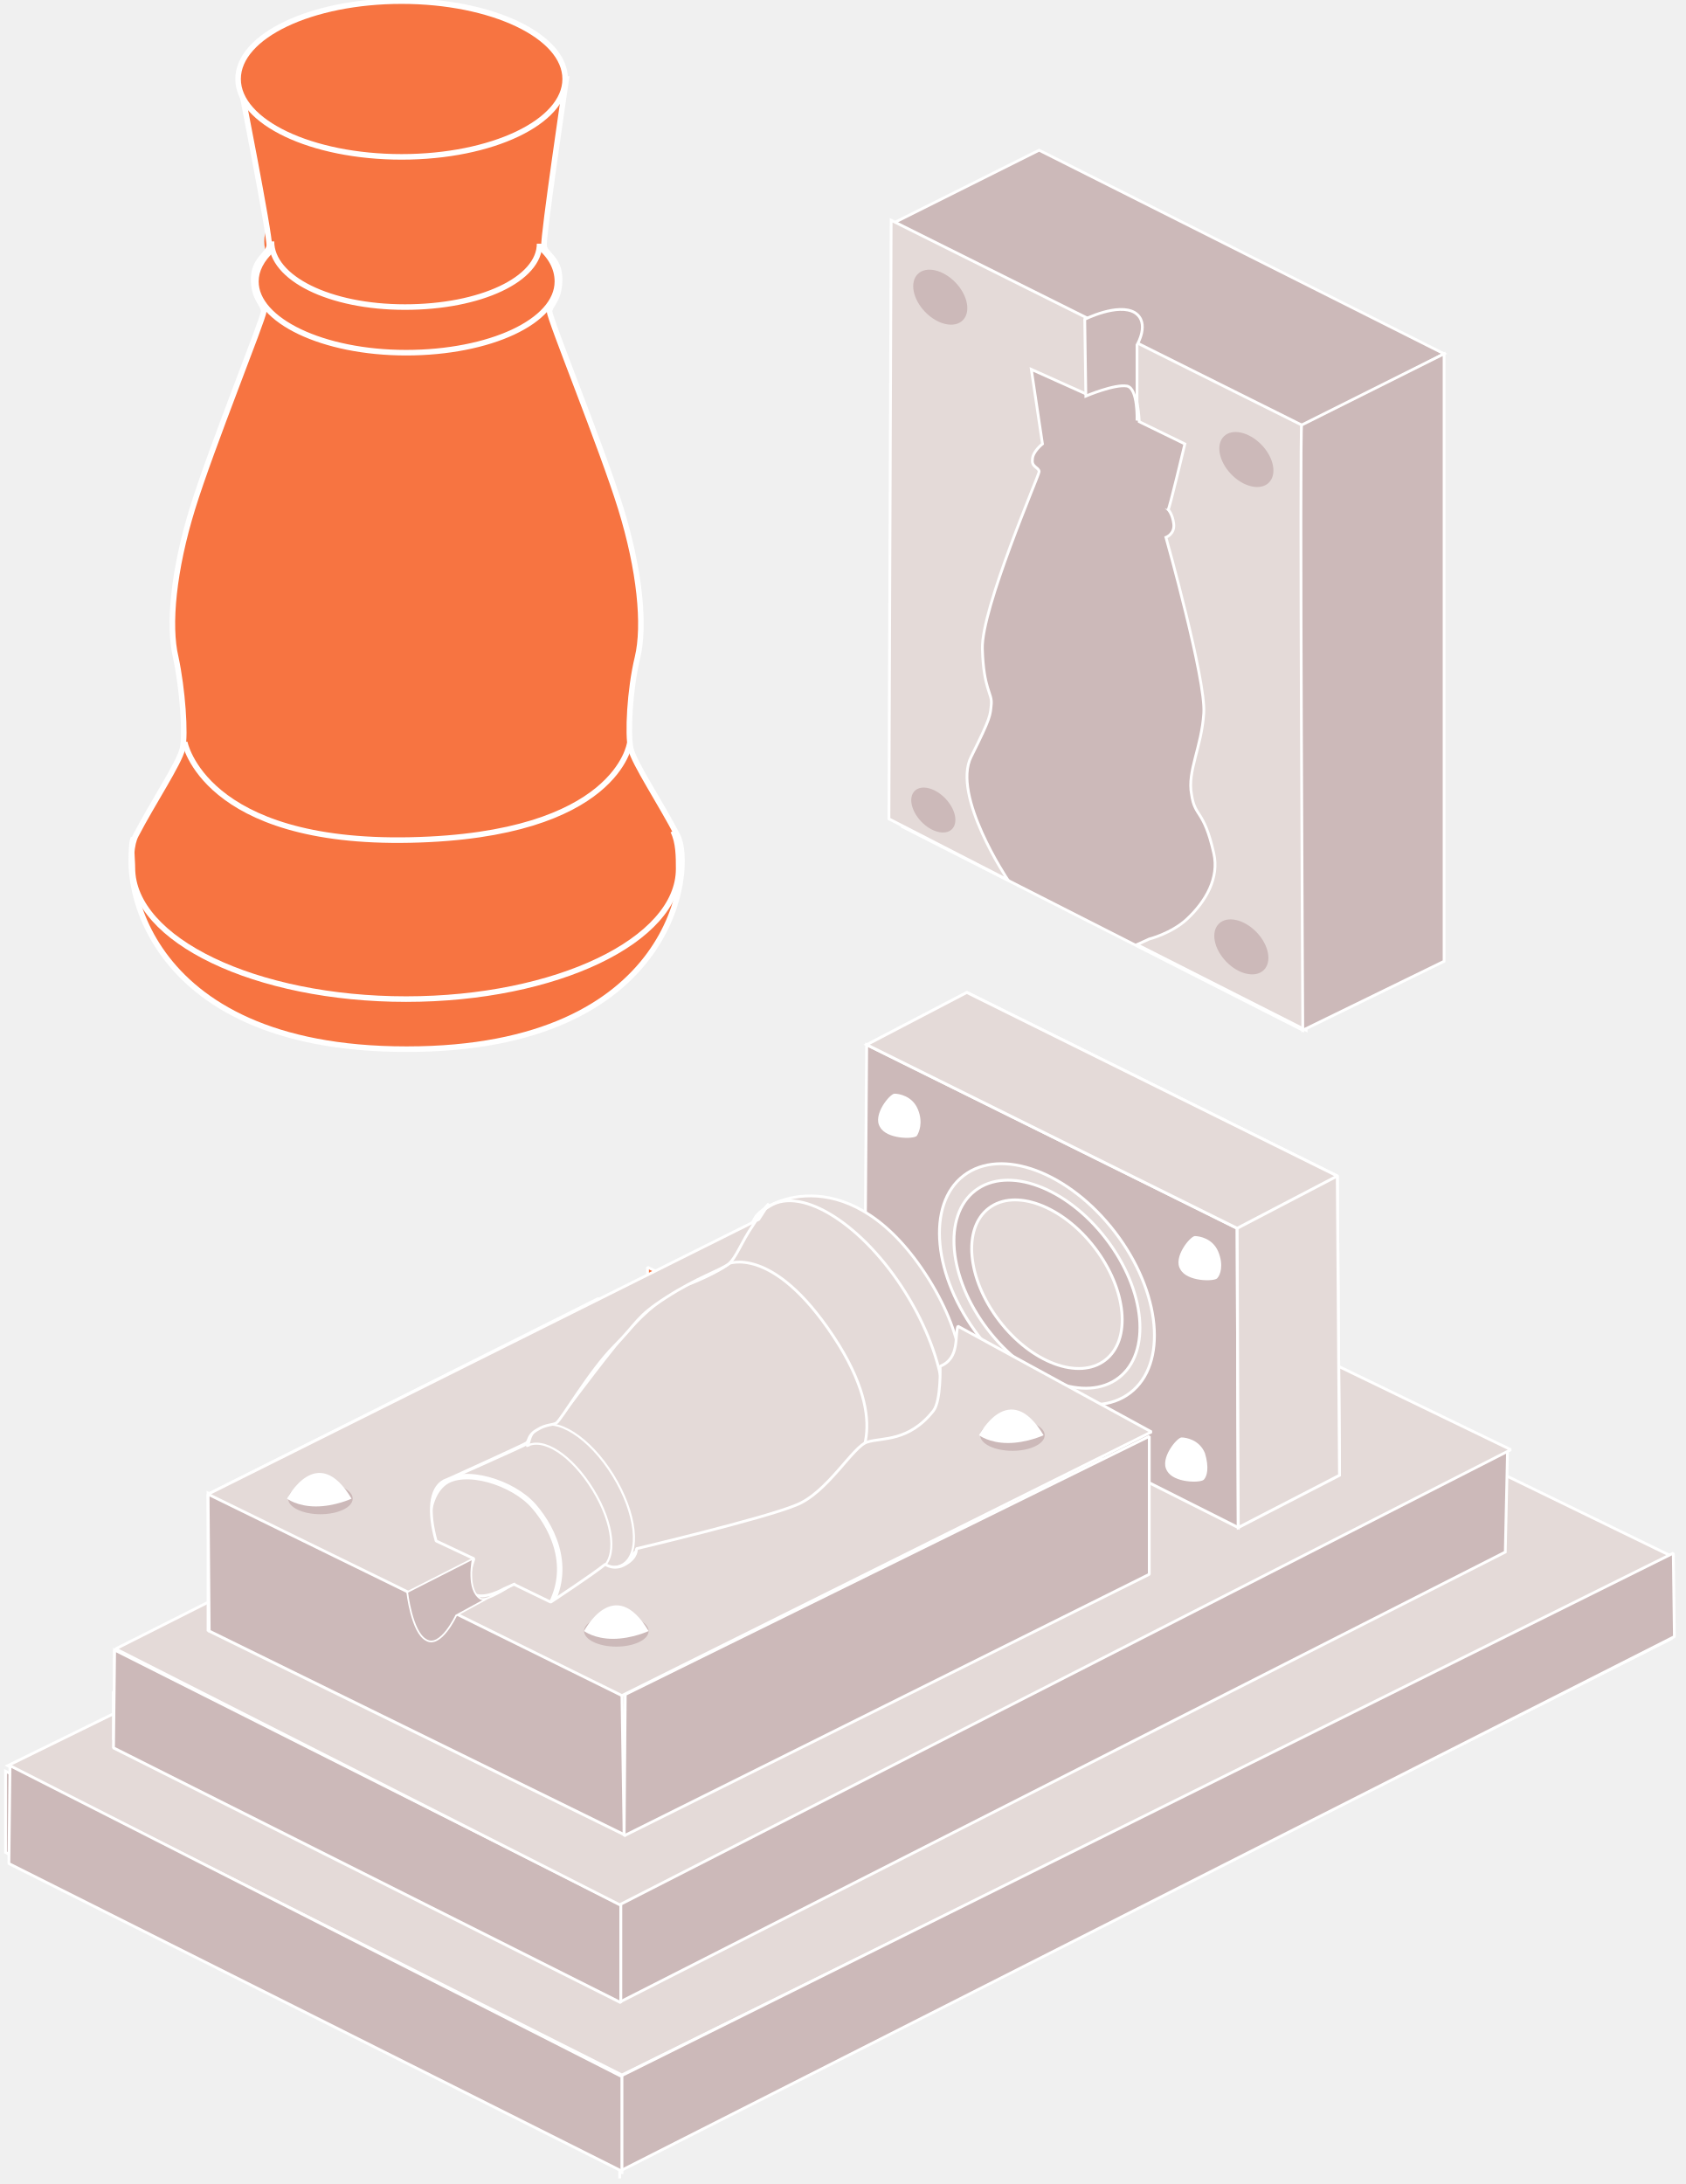
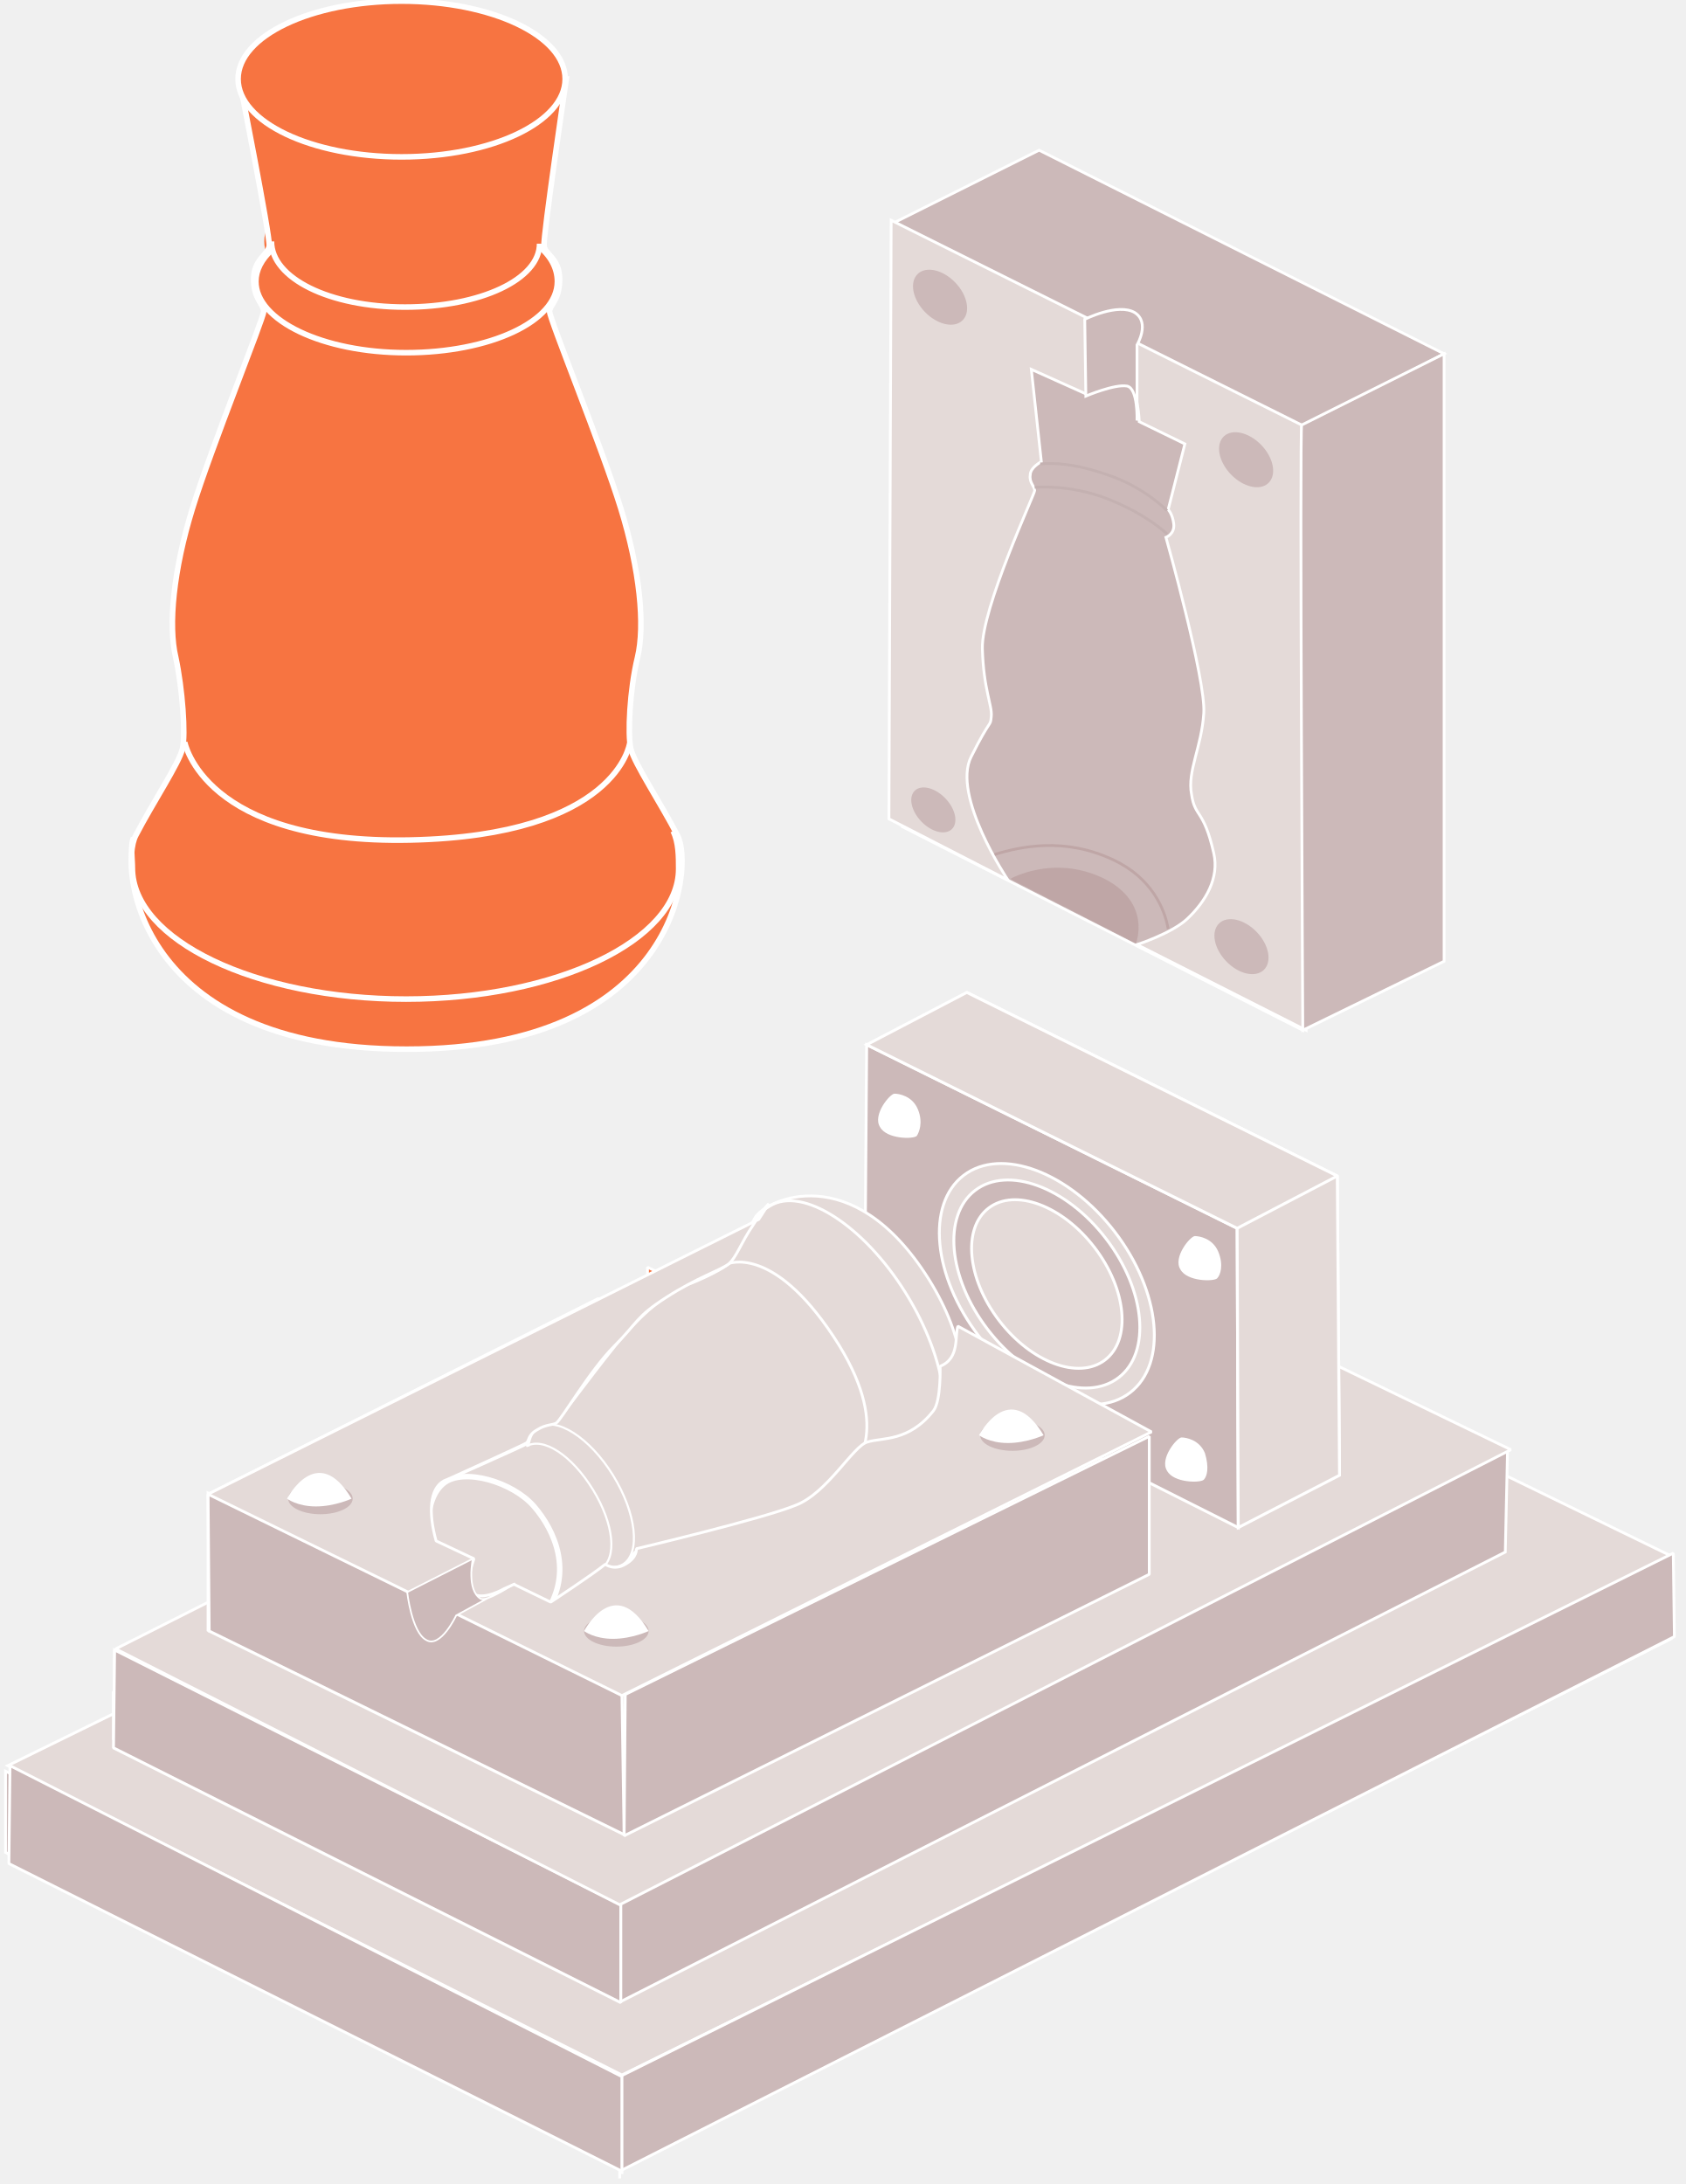
<svg xmlns="http://www.w3.org/2000/svg" version="1.1" id="Layer_1" x="0px" y="0px" viewBox="0 0 151.5 196.3" style="enable-background:new 0 0 151.5 196.3;" xml:space="preserve">
  <style type="text/css">
	.st0{fill:none;stroke:#FFFFFF;stroke-width:0.25;stroke-linejoin:bevel;stroke-miterlimit:10;}
	.st1{fill:#CCB9B9;stroke:#FFFFFF;stroke-width:0.25;stroke-miterlimit:10;}
	.st2{fill:#CCB9B9;stroke:#FFFFFF;stroke-width:0.258;stroke-miterlimit:10;}
	.st3{fill:#E4DAD8;stroke:#FFFFFF;stroke-width:0.25;stroke-miterlimit:10;}
	.st4{fill:#CCB9B9;stroke:#FFFFFF;stroke-width:0.258;stroke-linejoin:bevel;stroke-miterlimit:10;}
	.st5{fill:#CCB9B9;stroke:#FFFFFF;stroke-width:0.25;stroke-linejoin:bevel;stroke-miterlimit:10;}
	.st6{fill:#E4DAD8;stroke:#FFFFFF;stroke-width:0.25;stroke-linejoin:bevel;stroke-miterlimit:10;}
	.st7{fill:none;stroke:#FFFFFF;stroke-width:0.258;stroke-miterlimit:10;}
	.st8{fill:#F77441;stroke:#FFFFFF;stroke-width:0.258;stroke-linejoin:bevel;stroke-miterlimit:10;}
	.st9{fill:#E4DAD8;stroke:#FFFFFF;stroke-width:0.258;stroke-miterlimit:10;}
	.st10{fill:none;stroke:#FFFFFF;stroke-width:0.258;stroke-linejoin:bevel;stroke-miterlimit:10;}
	.st11{fill:#E4DAD8;stroke:#FFFFFF;stroke-width:0.258;stroke-miterlimit:10.001;}
	.st12{fill:#CCB9B9;stroke:#FFFFFF;stroke-width:0.258;stroke-miterlimit:10.001;}
	.st13{fill:#CCB9B9;}
	.st14{fill:#FFFFFF;}
	.st15{fill:#F77441;stroke:#FFFFFF;stroke-width:0.25;stroke-linejoin:bevel;stroke-miterlimit:10;}
	.st16{fill:none;stroke:#F77441;stroke-width:0.23;stroke-miterlimit:10;}
	.st17{fill:none;stroke:#FFFFFF;stroke-width:0.25;stroke-miterlimit:10;}
	.st18{fill:#E4DAD8;stroke:#FFFFFF;stroke-width:0.491;stroke-miterlimit:10;}
	.st19{fill:none;stroke:#FFFFFF;stroke-width:0.187;stroke-miterlimit:10;}
	.st20{fill:#F77441;stroke:#FFFFFF;stroke-width:0.212;stroke-miterlimit:10;}
	.st21{fill:none;stroke:#F77441;stroke-width:0.5;stroke-miterlimit:10;}
	.st22{fill:#F77441;stroke:#FFFFFF;stroke-width:0.5;stroke-miterlimit:10;}
	.st23{fill:none;stroke:#FFFFFF;stroke-width:0.5;stroke-miterlimit:10;}
	.st24{fill:#CCB9B9;stroke:#FFFFFF;stroke-width:0.152;stroke-miterlimit:10;}
+ 	.st25{fill:#BFA6A6;}
+ 	.st26{fill:none;stroke:#BFA6A6;stroke-width:0.25;stroke-miterlimit:10;}
+ 	.st27{fill:none;stroke:#C4B1B1;stroke-width:0.25;stroke-miterlimit:10;}
</style>
  <g>
    <g>
      <line class="st0" x1="55.7" y1="187.1" x2="55.7" y2="195.8" />
    </g>
  </g>
  <g>
+     <polygon class="st1" points="10.2,156.3 56,179.6 133.7,140.4 133.9,131.4 90.6,111.6 10.2,152.1  " />
+     <polygon class="st2" points="10.2,157.1 10.3,148.3 56.1,170.7 55.9,179.5  " />
+     <polygon class="st1" points="0.5,159.2 0.5,166.5 56.3,194.6 150.2,147.3 150.1,139.8 56.2,186.6  " />
+     <polygon class="st3" points="55.9,186.5 150.3,139.9 94.4,112.7 0.7,158.7  " />
+     <polygon class="st1" points="10.2,156.3 55.8,179.9 135.3,139.5 135.5,130.5 90.6,111.6 10.2,152.1  " />
+     <polygon class="st4" points="10.2,157.1 10.3,148.3 55.8,171.2 55.8,180  " />
+     <polygon class="st5" points="0.9,158.7 0.8,167.5 55.8,195.1 150.5,147.1 150.4,139.6 55.8,186.6  " />
+     <path class="st6" d="M10.4,148.2l45.3,23l80.1-40.9l-45.9-22.2L10.4,148.2z" />
+     <line class="st7" x1="55.9" y1="186.5" x2="55.9" y2="195.4" />
+   </g>
+   <g>
+     <polygon class="st8" points="120.2,105.7 120.4,132.6 86.8,115.7 86.9,89.2  " />
+     <polygon class="st2" points="111.2,110.4 111.3,137.3 77.7,120.4 77.9,93.9  " />
+     <polygon class="st9" points="77.9,93.9 111.2,110.4 111.3,137.3 120.4,132.6 120.2,105.7 86.9,89.2  " />
+     <line class="st10" x1="111.2" y1="110.4" x2="120.2" y2="105.7" />
+     <ellipse transform="matrix(0.7937 -0.6084 0.6084 0.7937 -50.8035 81.0663)" class="st11" cx="94.1" cy="115.4" rx="7.7" ry="12.3" />
+     <ellipse transform="matrix(0.7937 -0.6084 0.6084 0.7937 -50.8035 81.0663)" class="st12" cx="94.1" cy="115.4" rx="6.7" ry="10.6" />
+     <ellipse transform="matrix(0.7937 -0.6084 0.6084 0.7937 -50.8035 81.0663)" class="st11" cx="94.1" cy="115.4" rx="5.4" ry="8.6" />
+     <ellipse transform="matrix(0.8249 -0.5653 0.5653 0.8249 -42.4701 63.5228)" class="st13" cx="81.3" cy="100.3" rx="1.6" ry="2.2" />
+     <path class="st14" d="M82.4,102.1c-0.3,0.3-2.7,0.3-3.3-0.8c-0.7-1.1,0.9-3,1.3-3s1.6,0.2,2.1,1.4S82.6,101.8,82.4,102.1z" />
+     <ellipse transform="matrix(0.8249 -0.5653 0.5653 0.8249 -52.9377 66.5263)" class="st13" cx="80.9" cy="118.7" rx="1.6" ry="2.2" />
+     <path class="st14" d="M81.9,120.5c-0.3,0.3-2.7,0.3-3.3-0.8c-0.7-1.1,0.9-3,1.3-3s1.6,0.2,2.1,1.4   C82.4,119.3,82.2,120.2,81.9,120.5z" />
+     <ellipse transform="matrix(0.8249 -0.5653 0.5653 0.8249 -44.8897 81.0602)" class="st13" cx="108.4" cy="113" rx="1.6" ry="2.2" />
+     <path class="st14" d="M109.4,114.9c-0.3,0.3-2.7,0.3-3.3-0.8c-0.7-1.1,0.9-3,1.3-3s1.6,0.2,2.1,1.4S109.7,114.6,109.4,114.9z" />
+     <ellipse transform="matrix(0.8249 -0.5653 0.5653 0.8249 -55.4201 83.5103)" class="st13" cx="107.1" cy="131.2" rx="1.6" ry="2.2" />
+     <path class="st14" d="M108.2,133c-0.3,0.3-2.7,0.3-3.3-0.8c-0.7-1.1,0.9-3,1.3-3s1.6,0.2,2.1,1.4   C108.7,131.9,108.5,132.7,108.2,133z" />
+   </g>
+   <polygon class="st15" points="58.3,126.9 91.9,143.8 91.9,130 58.2,113.9 " />
+   <polygon class="st15" points="18.7,146.6 53.7,129.9 53.8,116.7 18.7,134.3 " />
+   <g>
+     <ellipse transform="matrix(0.8484 -0.5294 0.5294 0.8484 -64.0411 47.3888)" class="st16" cx="50.7" cy="135.5" rx="3.1" ry="6.6" />
+     <path class="st3" d="M40,133.1c0,0,7-3.1,7.3-3.3c0.3-0.3,0.1-0.9,1-1.5c0.8-0.5,1.3-0.2,1.6-0.4c0.3-0.2,4.2-5.6,6.2-7.9   s4.2-4,5.6-4.5s3.4-1.5,3.9-2s1.4-2.6,2.3-4.1s8.7-5.4,15.6,5.6l0,0c6.8,11-0.1,16.3-1.9,16.4c-1.8,0.2-4,0-4.7,0.3   s-2.4,1.5-3.5,2.6s-3.5,2.3-6.5,3.1s-9.5,1.9-9.8,2.1s-0.2,0.7-1.1,1.2c-0.8,0.5-1.4,0-1.7,0.2c-0.4,0.2-6,5.5-6,5.5L40,133.1z" />
+     <path class="st17" d="M67.8,109.6c0.3-0.5,0.9-0.9,1.4-1.2c2.9-1.8,8.4,1.7,12.2,7.8c3.8,6.1,4.6,12.6,1.7,14.4   c-0.3,0.2-0.8,0.6-1.2,0.7" />
+     <path class="st18" d="M39.9,133.3c1.8-1.4,6.2-0.1,8.1,2.1s3.5,5.9,1.1,9.5s-6.7-0.2-9-3.1C37.9,138.8,38.1,134.7,39.9,133.3z" />
+     <path class="st19" d="M47.3,130c1.5-0.9,4.1,0.8,6,3.9c1.9,3.1,2.2,6.2,0.7,7.1" />
+     <path class="st19" d="M47.5,130c0.1-0.8,0.4-1.4,0.9-1.7c1.6-1,4.6,0.9,6.7,4.3c2.1,3.4,2.5,7,0.9,8c-0.5,0.3-1.1,0.3-1.7,0.2" />
+     <path class="st17" d="M76.7,131.8c0,0,3.7-3.4-1.8-11.7s-9.5-6.5-9.5-6.5" />
+   </g>
+   <g>
+     <path class="st20" d="M54.5,142.8" />
+     <path class="st20" d="M65.5,128.5" />
+   </g>
+   <g>
+     <path class="st20" d="M54,141.6" />
+     <path class="st20" d="M65,127.3" />
+   </g>
+   <g>
+     <ellipse class="st21" cx="36.4" cy="21.7" rx="12.4" ry="5.9" />
+     <path class="st22" d="M50.9,7.1c0,0-2.1,14.2-2,15c0.1,0.8,1.4,1.1,1.4,3s-0.9,2.3-0.9,2.9c0,0.7,4.7,12.2,6.4,17.7   s2.2,10.5,1.5,13.4c-0.7,2.9-0.9,6.9-0.6,8.2c0.3,1.3,2.7,4.9,4.2,7.8s-0.1,19.2-24.3,19.2h-0.1c-24.2,0-25.8-16.3-24.3-19.2   s3.9-6.5,4.2-7.8s0-5.4-0.6-8.2c-0.7-2.9-0.2-7.9,1.5-13.4s6.4-17.1,6.4-17.7c0-0.7-0.9-1.1-0.9-2.9s1.3-2.2,1.4-3s-2.7-15-2.7-15   L50.9,7.1z" />
+     <path class="st23" d="M60.5,74.7c0.5,1,0.5,2.3,0.5,3.4c0,6.4-11,11.7-24.5,11.7S11.9,84.5,11.9,78c0-0.8-0.2-2,0.1-2.7" />
+     <ellipse class="st22" cx="36.1" cy="7.1" rx="14.7" ry="7" />
+     <path class="st23" d="M48.5,21.9c0,3.2-5.3,5.7-12.1,5.7s-12-2.6-12-5.9" />
+     <path class="st23" d="M48.4,22.1c1.1,0.9,1.7,2,1.7,3.2c0,3.6-6.1,6.4-13.6,6.4S23,28.8,23,25.3c0-1,0.5-2,1.5-2.9" />
+     <path class="st23" d="M16.6,66.7c0,0,1.7,9.2,20.3,8.8s19.7-8.7,19.7-8.7" />
+   </g>
+   <polygon class="st2" points="18.8,146.6 56.1,164.9 55.9,152 18.7,134.2 " />
+   <polygon class="st5" points="56.1,165 103.3,141.5 103.3,129.1 56.2,152.3 " />
+   <g>
+     <path class="st6" d="M37.3,143.4l-18.6-9.1l49.5-24.7l0.9-1.4c0,0-0.4,0.3-1.4,1.9c-1.1,1.6-1.5,2.9-2.2,3.5   c-0.8,0.6-2.8,1.2-5.6,3s-2.5,2.2-4.7,4.4c-2.2,2.2-4.8,6.7-5.2,6.9c-0.3,0.2-0.9,0.1-1.7,0.6c-0.9,0.5-0.7,1-1,1.2   s-6.7,3.1-6.7,3.1l-0.7,0.3c-1.3,0.7-1.4,2.9-0.7,5.4l3.4,1.6c0,0-1,2.7,0,3.2s2.7-0.5,2.7-0.5l0.9-0.4l3.3,1.6   c0,0,3.8-2.5,4.9-3.4c0,0,0.8,0.6,1.8,0c1.1-0.6,1-1.4,1-1.4s11.4-2.7,14.3-3.9c2.9-1.1,5.2-5.4,6.5-5.7c1.3-0.4,3.7,0,5.9-2.8   c0.7-0.9,0.6-4,0.6-4c1.8-0.7,1.3-2.8,1.6-3.6l17.4,9.5l-47.6,23.7l-14.6-7.2l-2.4-1.3c0,0,0.8,1.8-0.7,1   C36.7,144.3,37.3,143.4,37.3,143.4z" />
+   </g>
+   <path class="st24" d="M41,145.2c0,0-1.4,3-2.7,2.2c-1.3-0.7-1.7-4.3-1.7-4.3l5.9-3c0,0-0.6,2.8,0.7,3.6c0.6,0.3,3.1-1.4,3.1-1.4  L41,145.2z" />
+   <g>
+     <ellipse class="st13" cx="55.4" cy="146.6" rx="2.9" ry="1.4" />
+     <path class="st14" d="M52.5,146.6c0,0,2.7-5.2,5.8,0c0,0-1.5,0.7-3.2,0.7S52.5,146.6,52.5,146.6z" />
+   </g>
+   <g>
+     <ellipse class="st13" cx="28.8" cy="134.7" rx="2.9" ry="1.4" />
+     <path class="st14" d="M25.8,134.7c0,0,2.7-5.2,5.8,0c0,0-1.5,0.7-3.2,0.7C26.7,135.4,25.8,134.7,25.8,134.7z" />
+   </g>
+   <g>
+     <ellipse class="st13" cx="91" cy="129" rx="2.9" ry="1.4" />
+     <path class="st14" d="M88,129c0,0,2.7-5.2,5.8,0c0,0-1.5,0.7-3.2,0.7C88.9,129.7,88,129,88,129z" />
+   </g>
+   <g>
+     <polygon class="st1" points="81.1,74.3 117.1,92.6 117,38.2 83.3,21.8  " />
    <g>
-       <polygon class="st1" points="10.2,156.3 56,179.6 133.7,140.4 133.9,131.4 90.6,111.6 10.2,152.1   " />
-       <polygon class="st2" points="10.2,157.1 10.3,148.3 56.1,170.7 55.9,179.5   " />
-       <polygon class="st1" points="0.5,159.2 0.5,166.5 56.3,194.6 150.2,147.3 150.1,139.8 56.2,186.6   " />
-       <polygon class="st3" points="55.9,186.5 150.3,139.9 94.4,112.7 0.7,158.7   " />
-       <polygon class="st1" points="10.2,156.3 55.8,179.9 135.3,139.5 135.5,130.5 90.6,111.6 10.2,152.1   " />
-       <polygon class="st4" points="10.2,157.1 10.3,148.3 55.8,171.2 55.8,180   " />
-       <polygon class="st5" points="0.9,158.7 0.8,167.5 55.8,195.1 150.5,147.1 150.4,139.6 55.8,186.6   " />
-       <path class="st6" d="M10.4,148.2l45.3,23l80.1-40.9l-45.9-22.2L10.4,148.2z" />
-       <line class="st7" x1="55.9" y1="186.5" x2="55.9" y2="195.4" />
-     </g>
-     <g>
-       <polygon class="st8" points="120.2,105.7 120.4,132.6 86.8,115.7 86.9,89.2   " />
-       <polygon class="st2" points="111.2,110.4 111.3,137.3 77.7,120.4 77.9,93.9   " />
-       <polygon class="st9" points="77.9,93.9 111.2,110.4 111.3,137.3 120.4,132.6 120.2,105.7 86.9,89.2   " />
-       <line class="st10" x1="111.2" y1="110.4" x2="120.2" y2="105.7" />
-       <ellipse transform="matrix(0.7937 -0.6084 0.6084 0.7937 -50.7938 81.083)" class="st11" cx="94.1" cy="115.4" rx="7.7" ry="12.3" />
-       <ellipse transform="matrix(0.7937 -0.6084 0.6084 0.7937 -50.7938 81.083)" class="st12" cx="94.1" cy="115.4" rx="6.7" ry="10.6" />
-       <ellipse transform="matrix(0.7937 -0.6084 0.6084 0.7937 -50.7938 81.083)" class="st11" cx="94.1" cy="115.4" rx="5.4" ry="8.6" />
-       <ellipse transform="matrix(0.8249 -0.5653 0.5653 0.8249 -42.4662 63.5342)" class="st13" cx="81.3" cy="100.3" rx="1.6" ry="2.2" />
-       <path class="st14" d="M82.4,102.1c-0.3,0.3-2.7,0.3-3.3-0.8c-0.7-1.1,0.9-3,1.3-3s1.6,0.2,2.1,1.4S82.6,101.8,82.4,102.1z" />
-       <ellipse transform="matrix(0.8249 -0.5653 0.5653 0.8249 -52.9237 66.5275)" class="st13" cx="80.9" cy="118.7" rx="1.6" ry="2.2" />
-       <path class="st14" d="M81.9,120.5c-0.3,0.3-2.7,0.3-3.3-0.8c-0.7-1.1,0.9-3,1.3-3s1.6,0.2,2.1,1.4    C82.4,119.3,82.2,120.2,81.9,120.5z" />
-       <ellipse transform="matrix(0.8249 -0.5653 0.5653 0.8249 -44.9029 81.0518)" class="st13" cx="108.4" cy="113" rx="1.6" ry="2.2" />
-       <path class="st14" d="M109.4,114.9c-0.3,0.3-2.7,0.3-3.3-0.8c-0.7-1.1,0.9-3,1.3-3s1.6,0.2,2.1,1.4S109.7,114.6,109.4,114.9z" />
-       <ellipse transform="matrix(0.8249 -0.5653 0.5653 0.8249 -55.4294 83.526)" class="st13" cx="107.1" cy="131.2" rx="1.6" ry="2.2" />
-       <path class="st14" d="M108.2,133c-0.3,0.3-2.7,0.3-3.3-0.8c-0.7-1.1,0.9-3,1.3-3s1.6,0.2,2.1,1.4    C108.7,131.9,108.5,132.7,108.2,133z" />
-     </g>
-     <polygon class="st15" points="58.3,126.9 91.9,143.8 91.9,130 58.2,113.9  " />
-     <polygon class="st15" points="18.7,146.6 53.7,129.9 53.8,116.7 18.7,134.3  " />
-     <g>
-       <ellipse transform="matrix(0.8484 -0.5294 0.5294 0.8484 -64.0381 47.3779)" class="st16" cx="50.7" cy="135.5" rx="3.1" ry="6.6" />
-       <path class="st3" d="M40,133.1c0,0,7-3.1,7.3-3.3c0.3-0.3,0.1-0.9,1-1.5c0.8-0.5,1.3-0.2,1.6-0.4c0.3-0.2,4.2-5.6,6.2-7.9    s4.2-4,5.6-4.5s3.4-1.5,3.9-2s1.4-2.6,2.3-4.1s8.7-5.4,15.6,5.6l0,0c6.8,11-0.1,16.3-1.9,16.4c-1.8,0.2-4,0-4.7,0.3    s-2.4,1.5-3.5,2.6s-3.5,2.3-6.5,3.1s-9.5,1.9-9.8,2.1s-0.2,0.7-1.1,1.2c-0.8,0.5-1.4,0-1.7,0.2c-0.4,0.2-6,5.5-6,5.5L40,133.1z" />
-       <path class="st17" d="M67.8,109.6c0.3-0.5,0.9-0.9,1.4-1.2c2.9-1.8,8.4,1.7,12.2,7.8c3.8,6.1,4.6,12.6,1.7,14.4    c-0.3,0.2-0.8,0.6-1.2,0.7" />
-       <path class="st18" d="M39.9,133.3c1.8-1.4,6.2-0.1,8.1,2.1s3.5,5.9,1.1,9.5s-6.7-0.2-9-3.1C37.9,138.8,38.1,134.7,39.9,133.3z" />
-       <path class="st19" d="M47.3,130c1.5-0.9,4.1,0.8,6,3.9c1.9,3.1,2.2,6.2,0.7,7.1" />
-       <path class="st19" d="M47.5,130c0.1-0.8,0.4-1.4,0.9-1.7c1.6-1,4.6,0.9,6.7,4.3c2.1,3.4,2.5,7,0.9,8c-0.5,0.3-1.1,0.3-1.7,0.2" />
-       <path class="st17" d="M76.7,131.8c0,0,3.7-3.4-1.8-11.7s-9.5-6.5-9.5-6.5" />
-     </g>
-     <g>
-       <path class="st20" d="M54.5,142.8" />
-       <path class="st20" d="M65.5,128.5" />
-     </g>
-     <g>
-       <path class="st20" d="M54,141.6" />
-       <path class="st20" d="M65,127.3" />
-     </g>
-     <g>
-       <ellipse class="st21" cx="36.4" cy="21.7" rx="12.4" ry="5.9" />
-       <path class="st22" d="M50.9,7.1c0,0-2.1,14.2-2,15c0.1,0.8,1.4,1.1,1.4,3s-0.9,2.3-0.9,2.9c0,0.7,4.7,12.2,6.4,17.7    s2.2,10.5,1.5,13.4c-0.7,2.9-0.9,6.9-0.6,8.2c0.3,1.3,2.7,4.9,4.2,7.8s-0.1,19.2-24.3,19.2h-0.1c-24.2,0-25.8-16.3-24.3-19.2    s3.9-6.5,4.2-7.8s0-5.4-0.6-8.2c-0.7-2.9-0.2-7.9,1.5-13.4s6.4-17.1,6.4-17.7c0-0.7-0.9-1.1-0.9-2.9s1.3-2.2,1.4-3s-2.7-15-2.7-15    S50.9,7.1,50.9,7.1z" />
-       <path class="st23" d="M60.5,74.7c0.5,1,0.5,2.3,0.5,3.4c0,6.4-11,11.7-24.5,11.7S11.9,84.5,11.9,78c0-0.8-0.2-2,0.1-2.7" />
-       <ellipse class="st22" cx="36.1" cy="7.1" rx="14.7" ry="7" />
-       <path class="st23" d="M48.5,21.9c0,3.2-5.3,5.7-12.1,5.7s-12-2.6-12-5.9" />
-       <path class="st23" d="M48.4,22.1c1.1,0.9,1.7,2,1.7,3.2c0,3.6-6.1,6.4-13.6,6.4S23,28.8,23,25.3c0-1,0.5-2,1.5-2.9" />
-       <path class="st23" d="M16.6,66.7c0,0,1.7,9.2,20.3,8.8s19.7-8.7,19.7-8.7" />
-     </g>
-     <polygon class="st2" points="18.8,146.6 56.1,164.9 55.9,152 18.7,134.2  " />
-     <polygon class="st5" points="56.1,165 103.3,141.5 103.3,129.1 56.2,152.3  " />
-     <g>
-       <path class="st6" d="M37.3,143.4l-18.6-9.1l49.5-24.7l0.9-1.4c0,0-0.4,0.3-1.4,1.9c-1.1,1.6-1.5,2.9-2.2,3.5    c-0.8,0.6-2.8,1.2-5.6,3s-2.5,2.2-4.7,4.4c-2.2,2.2-4.8,6.7-5.2,6.9c-0.3,0.2-0.9,0.1-1.7,0.6c-0.9,0.5-0.7,1-1,1.2    s-6.7,3.1-6.7,3.1l-0.7,0.3c-1.3,0.7-1.4,2.9-0.7,5.4l3.4,1.6c0,0-1,2.7,0,3.2s2.7-0.5,2.7-0.5l0.9-0.4l3.3,1.6    c0,0,3.8-2.5,4.9-3.4c0,0,0.8,0.6,1.8,0c1.1-0.6,1-1.4,1-1.4s11.4-2.7,14.3-3.9c2.9-1.1,5.2-5.4,6.5-5.7c1.3-0.4,3.7,0,5.9-2.8    c0.7-0.9,0.6-4,0.6-4c1.8-0.7,1.3-2.8,1.6-3.6l17.4,9.5l-47.6,23.7l-14.6-7.2l-2.4-1.3c0,0,0.8,1.8-0.7,1    C36.7,144.3,37.3,143.4,37.3,143.4z" />
-     </g>
-     <path class="st24" d="M41,145.2c0,0-1.4,3-2.7,2.2c-1.3-0.7-1.7-4.3-1.7-4.3l5.9-3c0,0-0.6,2.8,0.7,3.6c0.6,0.3,3.1-1.4,3.1-1.4   L41,145.2z" />
-     <g>
-       <ellipse class="st13" cx="55.4" cy="146.6" rx="2.9" ry="1.4" />
-       <path class="st14" d="M52.5,146.6c0,0,2.7-5.2,5.8,0c0,0-1.5,0.7-3.2,0.7S52.5,146.6,52.5,146.6z" />
-     </g>
-     <g>
-       <ellipse class="st13" cx="28.8" cy="134.7" rx="2.9" ry="1.4" />
-       <path class="st14" d="M25.8,134.7c0,0,2.7-5.2,5.8,0c0,0-1.5,0.7-3.2,0.7C26.7,135.4,25.8,134.7,25.8,134.7z" />
-     </g>
-     <g>
-       <ellipse class="st13" cx="91" cy="129" rx="2.9" ry="1.4" />
-       <path class="st14" d="M88,129c0,0,2.7-5.2,5.8,0c0,0-1.5,0.7-3.2,0.7C88.9,129.7,88,129,88,129z" />
-     </g>
-     <g>
-       <polygon class="st1" points="81.1,74.3 117.1,92.6 117,38.2 83.3,21.8   " />
+       <path class="st1" d="M93.4,13.5l36.4,18.3l-12.5,6.5c-0.5,1-36.9-18.3-36.9-18.3L93.4,13.5z" />
      <g>
-         <path class="st1" d="M93.4,13.5l36.4,18.3l-12.5,6.5c-0.5,1-36.9-18.3-36.9-18.3L93.4,13.5z" />
+         <path class="st3" d="M80.1,19.8l-0.2,53.8l10.7,5.5c0,0-5.1-7.6-3.3-11.1c1.8-3.6,1.7-2.6,1.8-3.6c0.1-1-0.7-2.4-0.8-6.1     C88.2,54.7,93,44.4,93,44.1c0-0.4-0.5-0.7-0.4-1.4c0-0.7,1-1.2,1-1.2l-0.9-8.3l4.9,2.2c0,0,2.9-1.4,3.8-0.9s1,3.4,1,3.4l4.1,2     l-1.5,5.9c0,0,0.4,0.4,0.5,1.3s-0.7,1.2-0.7,1.2s3.6,12.8,3.4,15.8c-0.2,3.1-1.5,5.2-1.1,7.3c0.3,2.1,1.1,1.3,2,5.3     c0.5,2.2-0.7,4.3-2.4,5.9c-1.4,1.3-4.5,2.3-4.5,2.3l15.2,7.7L117,38.2L80.1,19.8z" />
+       </g>
+       <g>
        <g>
-           <path class="st3" d="M80.1,19.8l-0.2,53.8l10.7,5.5c0,0-5.1-7.6-3.3-11.1c1.8-3.6,1.7-3.7,1.8-4.7c0.1-1-0.7-1.3-0.8-5      c-0.1-3.6,5.1-15.6,5.1-15.9c0-0.4-0.7-0.4-0.6-1.1c0-0.7,0.9-1.4,0.9-1.4l-1-6.7l4.9,2.2c0,0,2.9-1.4,3.8-0.9s1,3.4,1,3.4      l4.1,2c0,0-1.4,5.9-1.5,5.9c0,0,0.4,0.4,0.5,1.3s-0.7,1.2-0.7,1.2s3.6,12.8,3.4,15.8c-0.2,3.1-1.5,5.2-1.1,7.3      c0.3,2.1,1.1,1.3,2,5.3c0.5,2.2-0.7,4.3-2.4,5.9c-1.4,1.3-3.4,1.8-3.4,1.8l-1.1,0.5l15.2,7.7L117,38.2L80.1,19.8z" />
+           <ellipse transform="matrix(0.7214 -0.6925 0.6925 0.7214 5.0481 65.9681)" class="st13" cx="84.5" cy="26.7" rx="1.9" ry="2.9" />
        </g>
        <g>
-           <g>
-             <ellipse transform="matrix(0.7214 -0.6925 0.6925 0.7214 5.0664 65.9648)" class="st13" cx="84.5" cy="26.7" rx="1.9" ry="2.9" />
-           </g>
-           <g>
-             <ellipse transform="matrix(0.7214 -0.6925 0.6925 0.7214 5.0664 65.9648)" class="st13" cx="84.5" cy="26.7" rx="1.6" ry="2.4" />
-           </g>
+           <ellipse transform="matrix(0.7214 -0.6925 0.6925 0.7214 5.0481 65.9681)" class="st13" cx="84.5" cy="26.7" rx="1.6" ry="2.4" />
+         </g>
+       </g>
+       <g>
+         <g>
+           <ellipse transform="matrix(0.7214 -0.6925 0.6925 0.7214 -27.049 78.3782)" class="st13" cx="83.9" cy="72.8" rx="1.5" ry="2.4" />
        </g>
        <g>
-           <g>
-             <ellipse transform="matrix(0.7214 -0.6925 0.6925 0.7214 -27.0494 78.3905)" class="st13" cx="83.9" cy="72.8" rx="1.5" ry="2.4" />
-           </g>
-           <g>
-             <ellipse transform="matrix(0.7214 -0.6925 0.6925 0.7214 -27.0494 78.3905)" class="st13" cx="83.9" cy="72.8" rx="1.3" ry="2" />
-           </g>
+           <ellipse transform="matrix(0.7214 -0.6925 0.6925 0.7214 -27.049 78.3782)" class="st13" cx="83.9" cy="72.8" rx="1.3" ry="2" />
+         </g>
+       </g>
+       <g>
+         <g>
+           <ellipse transform="matrix(0.7214 -0.6925 0.6925 0.7214 2.608 89.0868)" class="st13" cx="112" cy="41.3" rx="1.9" ry="2.9" />
        </g>
        <g>
-           <g>
-             <ellipse transform="matrix(0.7214 -0.6925 0.6925 0.7214 2.631 89.0681)" class="st13" cx="112" cy="41.3" rx="1.9" ry="2.9" />
-           </g>
-           <g>
-             <ellipse transform="matrix(0.7214 -0.6925 0.6925 0.7214 2.631 89.0681)" class="st13" cx="112" cy="41.3" rx="1.6" ry="2.4" />
-           </g>
+           <ellipse transform="matrix(0.7214 -0.6925 0.6925 0.7214 2.608 89.0868)" class="st13" cx="112" cy="41.3" rx="1.6" ry="2.4" />
+         </g>
+       </g>
+       <g>
+         <g>
+           <ellipse transform="matrix(0.7214 -0.6925 0.6925 0.7214 -27.8526 100.9774)" class="st13" cx="111.6" cy="85.1" rx="1.9" ry="2.9" />
        </g>
        <g>
-           <g>
-             <ellipse transform="matrix(0.7214 -0.6925 0.6925 0.7214 -27.8637 100.998)" class="st13" cx="111.6" cy="85.1" rx="1.9" ry="2.9" />
-           </g>
-           <g>
-             <ellipse transform="matrix(0.7214 -0.6925 0.6925 0.7214 -27.8637 100.998)" class="st13" cx="111.6" cy="85.1" rx="1.6" ry="2.4" />
-           </g>
+           <ellipse transform="matrix(0.7214 -0.6925 0.6925 0.7214 -27.8526 100.9774)" class="st13" cx="111.6" cy="85.1" rx="1.6" ry="2.4" />
        </g>
-         <path class="st1" d="M129.8,31.8v54.6l-12.7,6.2c0,0-0.3-54.4-0.1-54.4L129.8,31.8z" />
-         <path class="st1" d="M97.6,35.6l-0.1-6.9c0,0,3-1.5,4.5-0.6c1.4,0.9,0.2,2.9,0.2,2.9v6.8c0,0,0.1-2.9-0.9-3.1     C100.2,34.5,97.6,35.6,97.6,35.6z" />
      </g>
+       <path class="st1" d="M129.8,31.8v54.6l-12.7,6.2c0,0-0.3-54.4-0.1-54.4L129.8,31.8z" />
+       <path class="st1" d="M97.6,35.6l-0.1-6.9c0,0,3-1.5,4.5-0.6c1.4,0.9,0.2,2.9,0.2,2.9v6.8c0,0,0.1-2.9-0.9-3.1    C100.2,34.5,97.6,35.6,97.6,35.6z" />
    </g>
  </g>
+   <path class="st25" d="M90.8,79c0,0,3.8-2.2,8.3-0.1c4.5,2.2,3,5.9,3,5.9L90.8,79z" />
+   <path class="st26" d="M89.4,76.8c2.3-0.7,6.3-1.6,10.7,0.5c3.4,1.6,4.6,4.4,4.9,6.2" />
+   <g>
+     <path class="st27" d="M104.9,48c0,0-1.7-1.7-5.2-3.1c-3.4-1.4-6.7-1.1-6.7-1.1" />
+     <path class="st27" d="M93.5,41.7c1.1-0.1,3-0.1,6.1,1c3.3,1.1,5.3,3.2,5.3,3.2" />
+   </g>
</svg>
